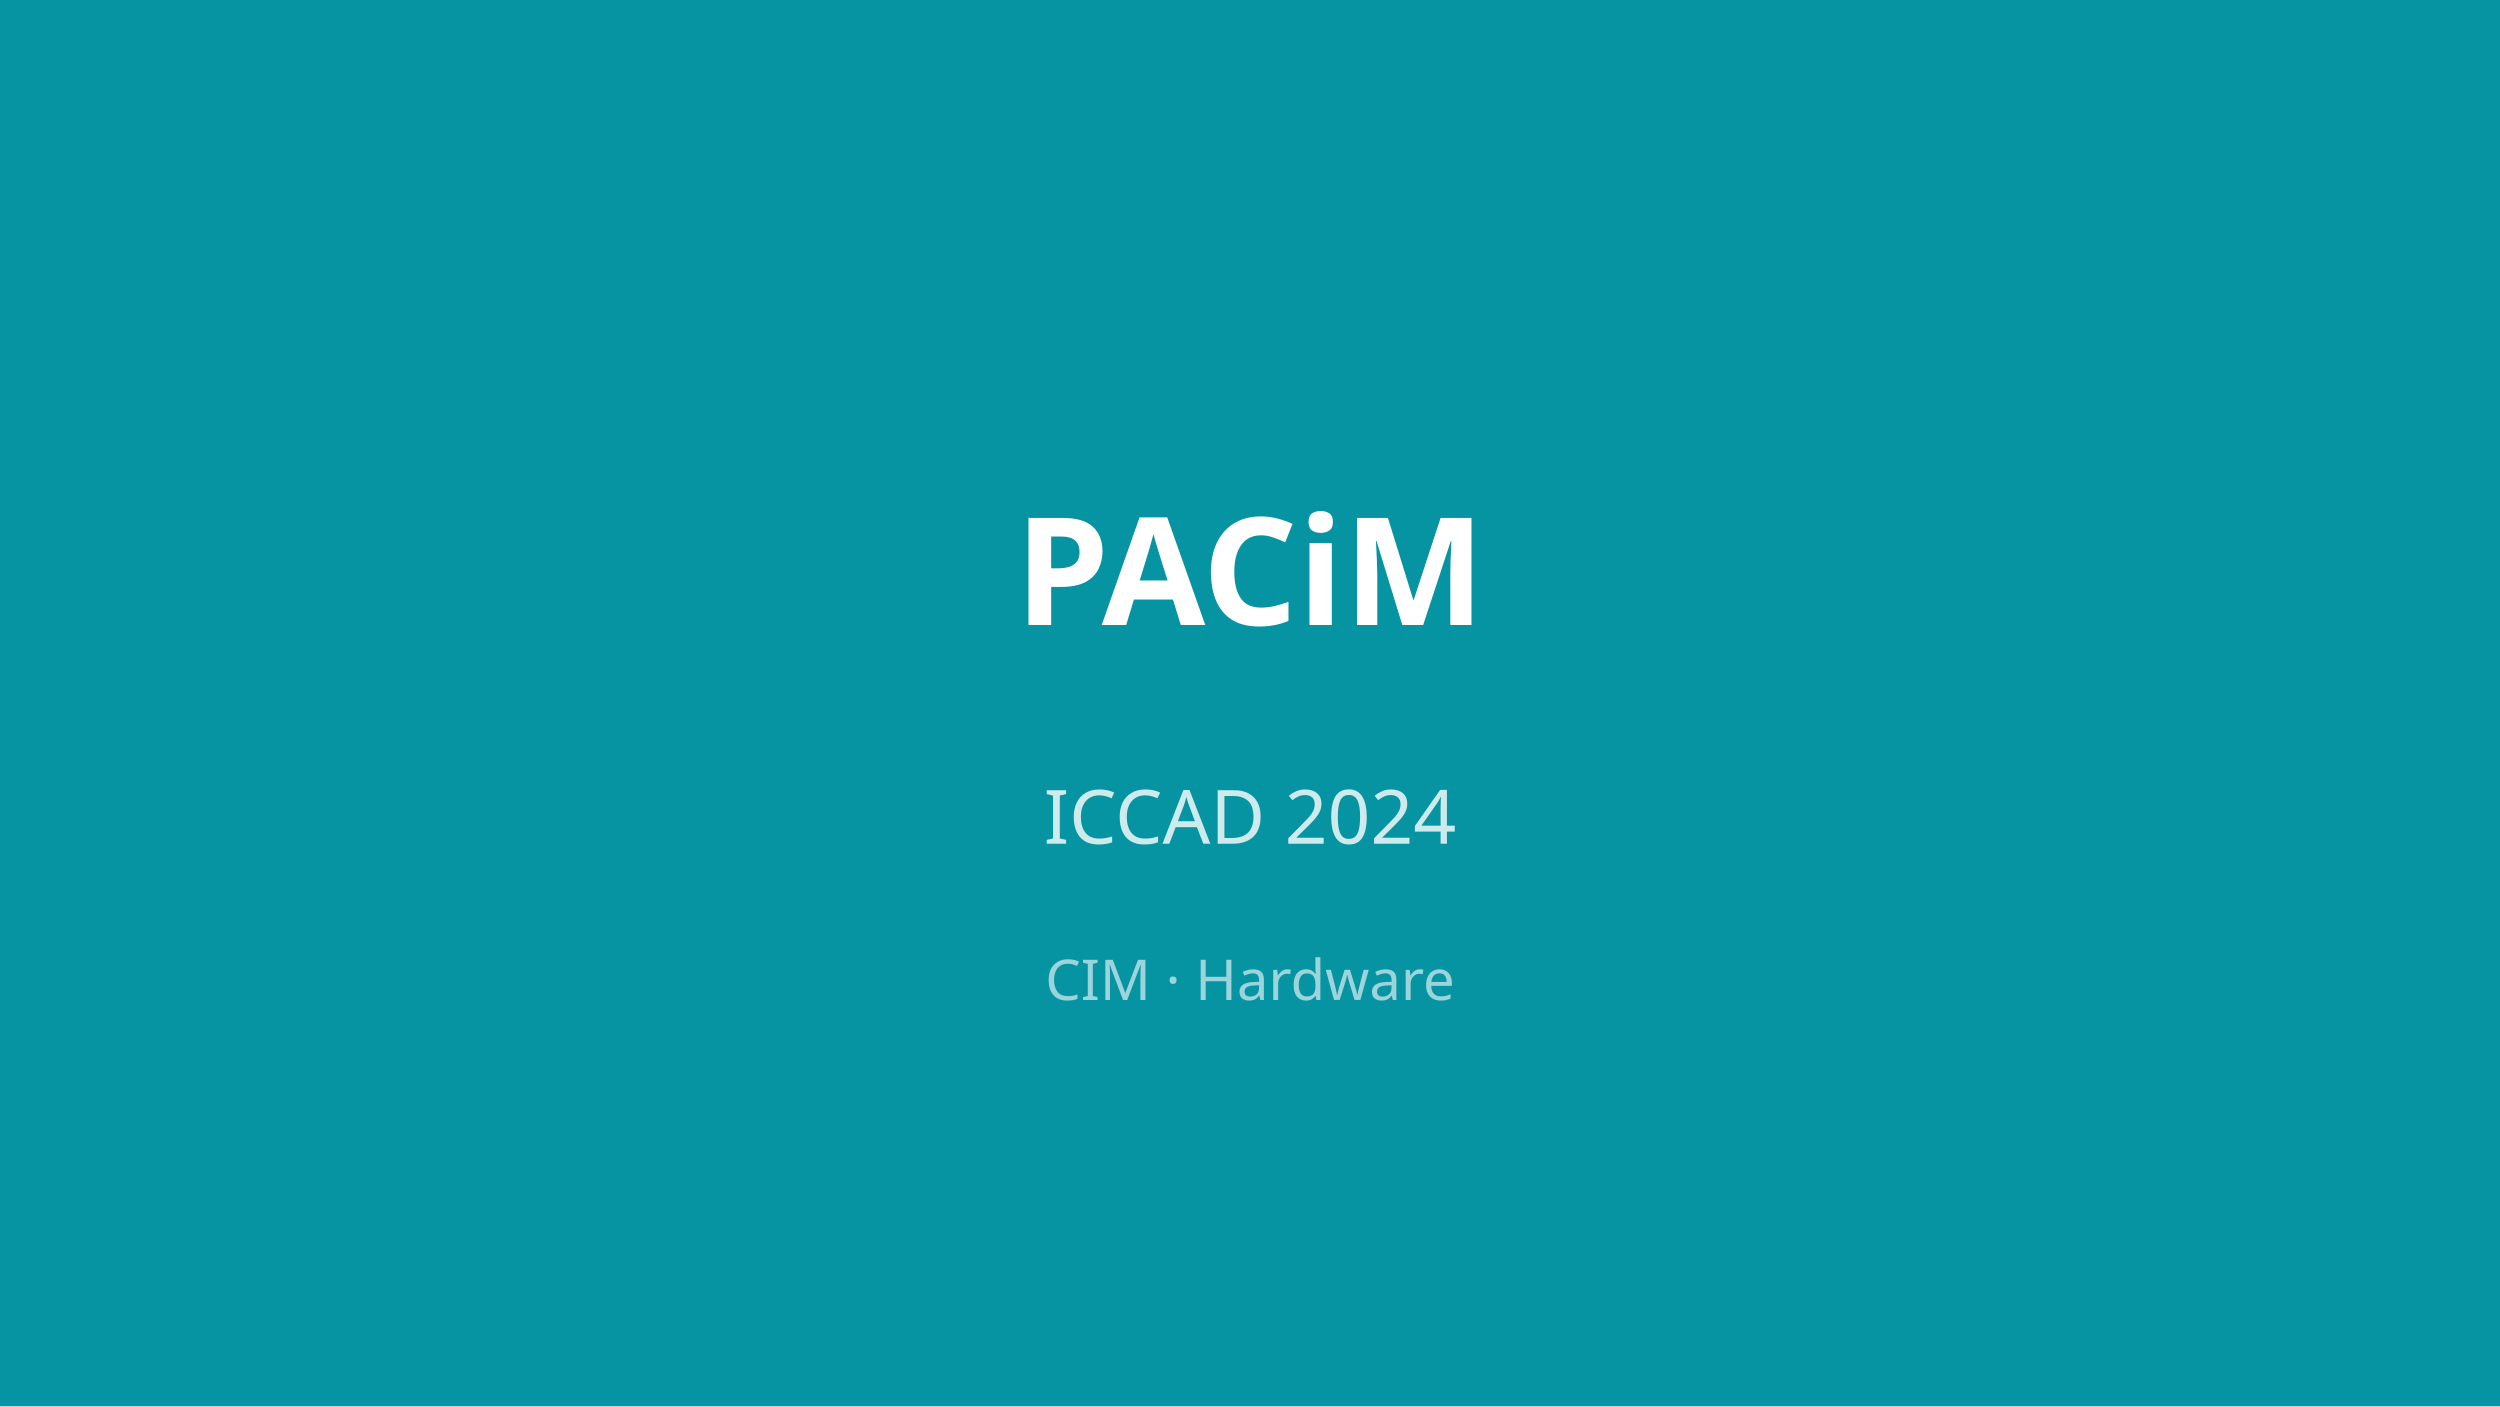
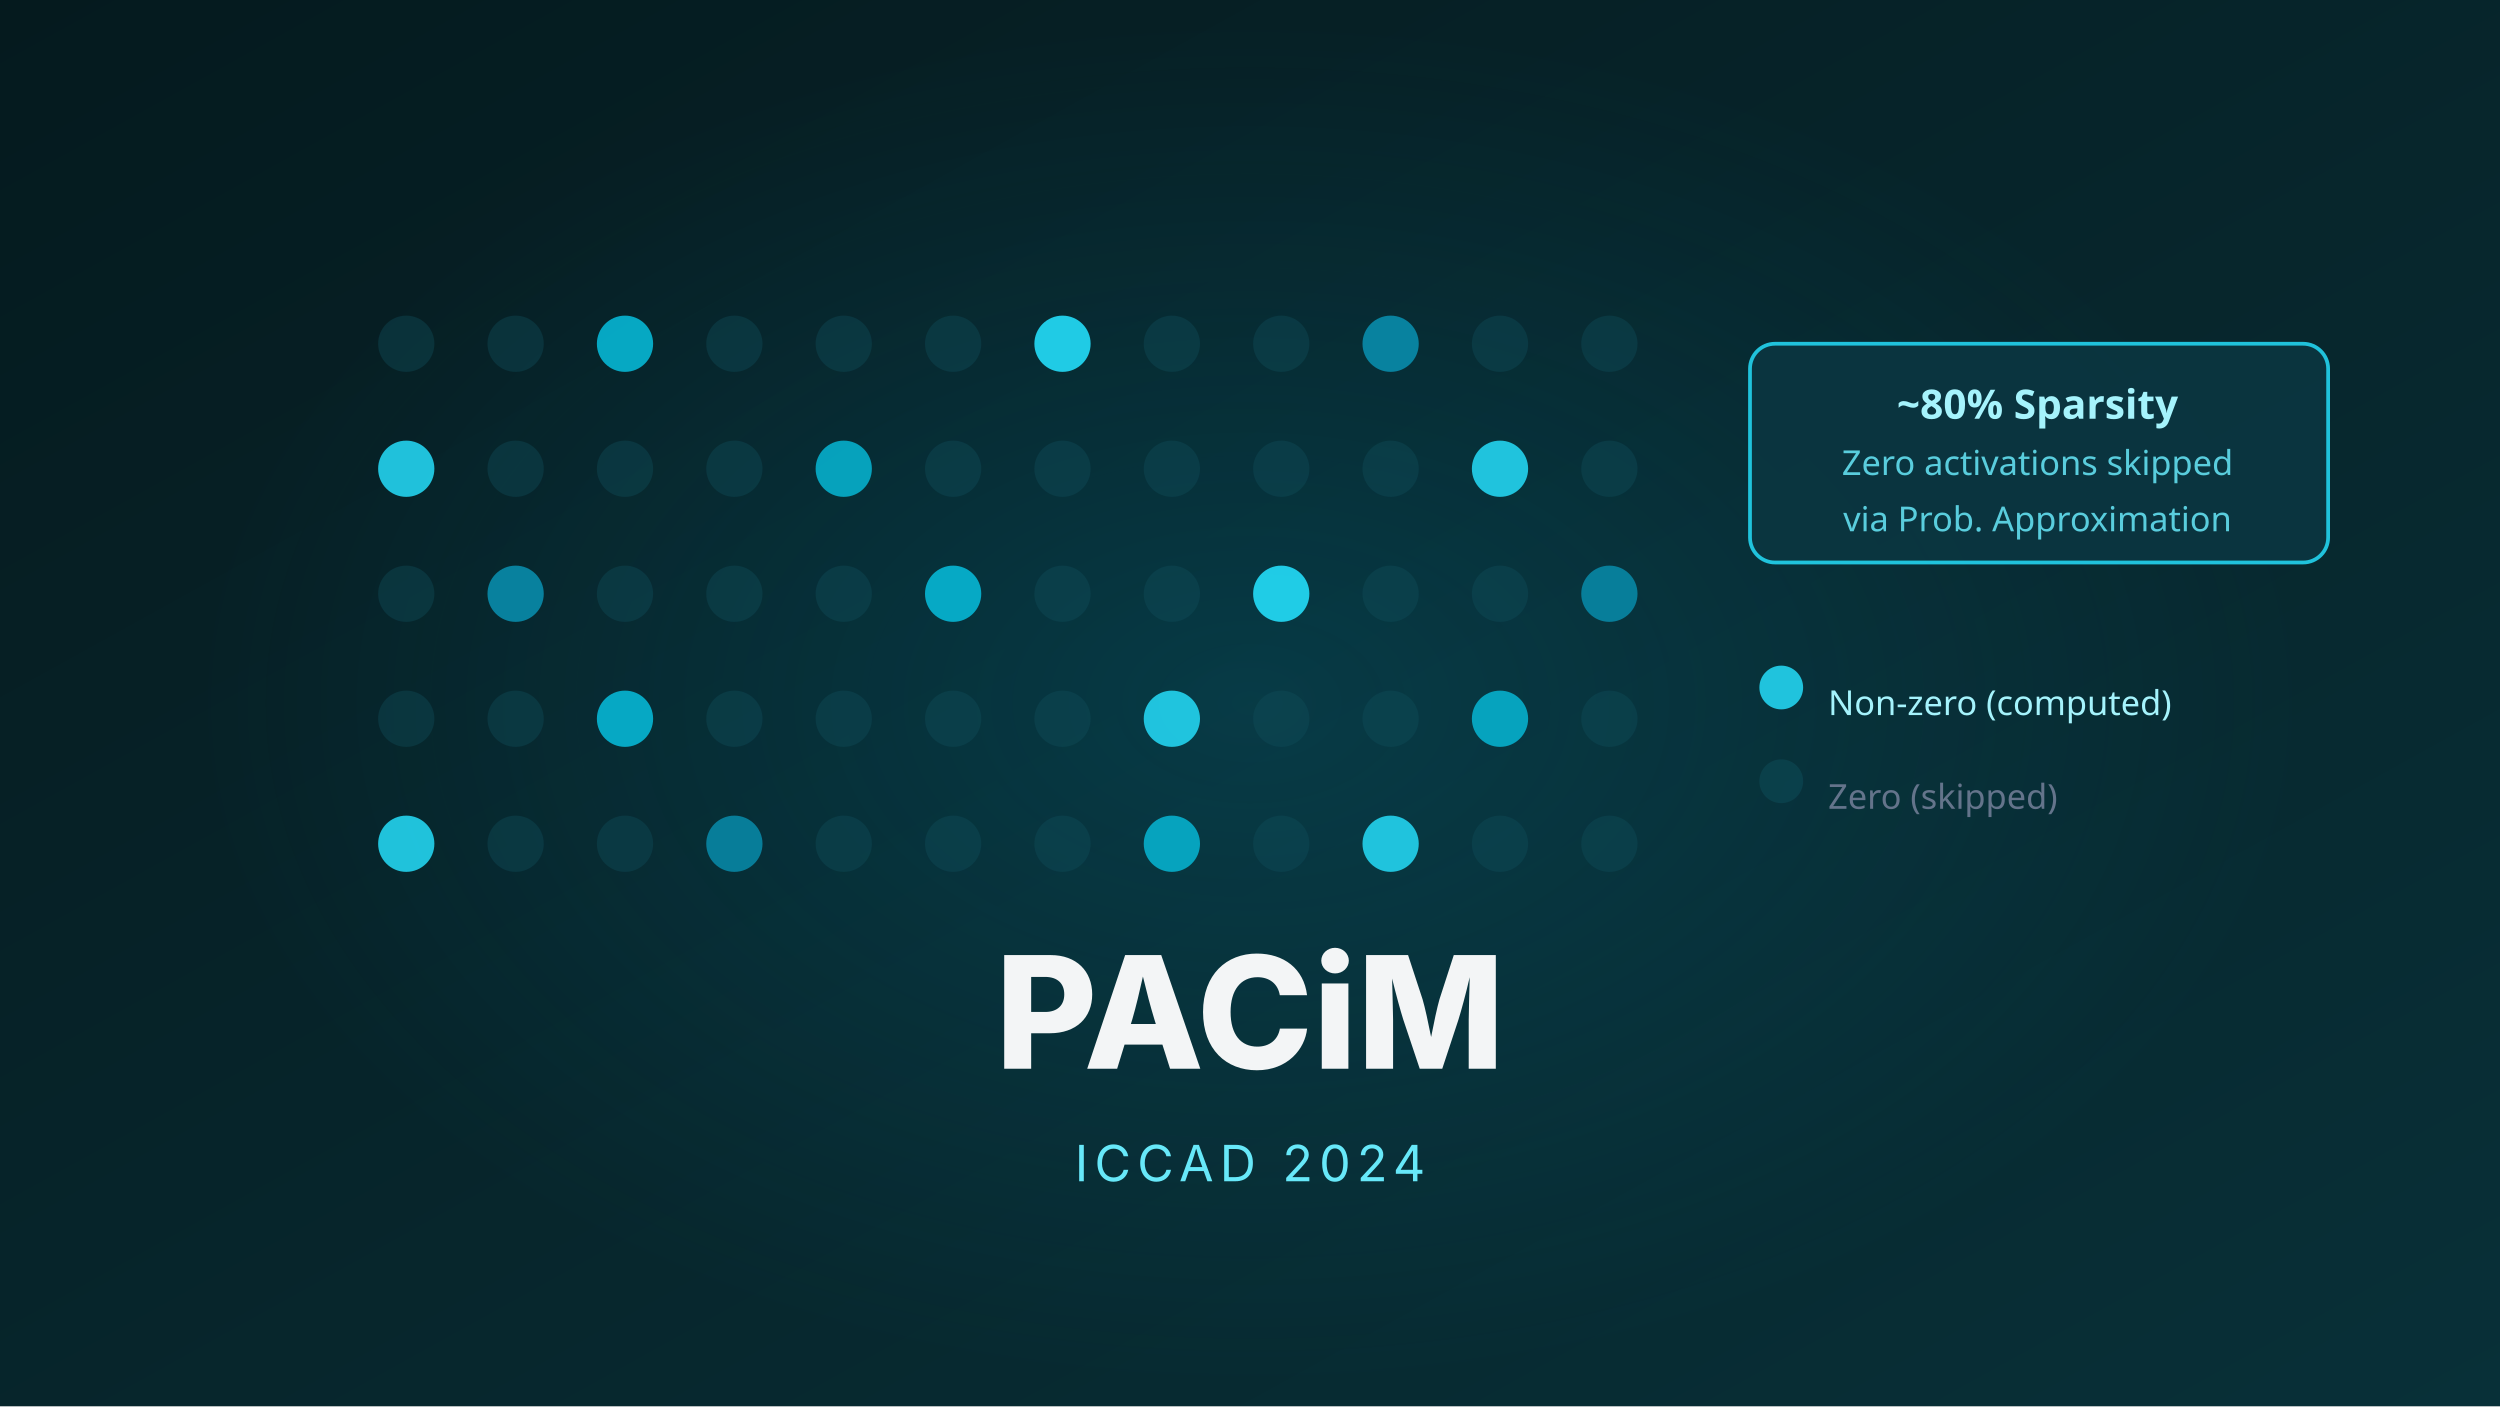
<svg xmlns="http://www.w3.org/2000/svg" width="800" height="450" viewBox="0 0 800 450">
-   <rect width="800" height="450" fill="#0694a2" />
-   <text x="400" y="200" font-family="sans-serif" font-size="48" font-weight="bold" fill="white" text-anchor="middle">PACiM</text>
-   <text x="400" y="270" font-family="sans-serif" font-size="24" fill="rgba(255,255,255,0.8)" text-anchor="middle">ICCAD 2024</text>
-   <text x="400" y="320" font-family="sans-serif" font-size="18" fill="rgba(255,255,255,0.6)" text-anchor="middle">CIM · Hardware</text>
+   <defs>
+     <linearGradient id="bg" x1="0%" y1="0%" x2="100%" y2="100%">
+       <stop offset="0%" stop-color="#051a1e" />
+       <stop offset="100%" stop-color="#083038" />
+     </linearGradient>
+     <radialGradient id="glow" cx="50%" cy="50%" r="50%">
+       <stop offset="0%" stop-color="#0891b2" stop-opacity="0.2" />
+       <stop offset="100%" stop-color="#0891b2" stop-opacity="0" />
+     </radialGradient>
+   </defs>
+   <rect width="800" height="450" fill="url(#bg)" />
+   <ellipse cx="400" cy="225" rx="340" ry="220" fill="url(#glow)" />
+   <g opacity="1">
+     <circle cx="130" cy="110" r="9" fill="#0e4d5a" opacity="0.4" />
+     <circle cx="165" cy="110" r="9" fill="#0e4d5a" opacity="0.4" />
+     <circle cx="200" cy="110" r="9" fill="#06b6d4" opacity="0.9" />
+     <circle cx="235" cy="110" r="9" fill="#0e4d5a" opacity="0.4" />
+     <circle cx="270" cy="110" r="9" fill="#0e4d5a" opacity="0.4" />
+     <circle cx="305" cy="110" r="9" fill="#0e4d5a" opacity="0.4" />
+     <circle cx="340" cy="110" r="9" fill="#22d3ee" opacity="0.95" />
+     <circle cx="375" cy="110" r="9" fill="#0e4d5a" opacity="0.4" />
+     <circle cx="410" cy="110" r="9" fill="#0e4d5a" opacity="0.4" />
+     <circle cx="445" cy="110" r="9" fill="#0891b2" opacity="0.85" />
+     <circle cx="480" cy="110" r="9" fill="#0e4d5a" opacity="0.4" />
+     <circle cx="515" cy="110" r="9" fill="#0e4d5a" opacity="0.4" />
+     <circle cx="130" cy="150" r="9" fill="#22d3ee" opacity="0.9" />
+     <circle cx="165" cy="150" r="9" fill="#0e4d5a" opacity="0.4" />
+     <circle cx="200" cy="150" r="9" fill="#0e4d5a" opacity="0.4" />
+     <circle cx="235" cy="150" r="9" fill="#0e4d5a" opacity="0.4" />
+     <circle cx="270" cy="150" r="9" fill="#06b6d4" opacity="0.85" />
+     <circle cx="305" cy="150" r="9" fill="#0e4d5a" opacity="0.4" />
+     <circle cx="340" cy="150" r="9" fill="#0e4d5a" opacity="0.4" />
+     <circle cx="375" cy="150" r="9" fill="#0e4d5a" opacity="0.4" />
+     <circle cx="410" cy="150" r="9" fill="#0e4d5a" opacity="0.4" />
+     <circle cx="445" cy="150" r="9" fill="#0e4d5a" opacity="0.4" />
+     <circle cx="480" cy="150" r="9" fill="#22d3ee" opacity="0.9" />
+     <circle cx="515" cy="150" r="9" fill="#0e4d5a" opacity="0.4" />
+     <circle cx="130" cy="190" r="9" fill="#0e4d5a" opacity="0.4" />
+     <circle cx="165" cy="190" r="9" fill="#0891b2" opacity="0.85" />
+     <circle cx="200" cy="190" r="9" fill="#0e4d5a" opacity="0.4" />
+     <circle cx="235" cy="190" r="9" fill="#0e4d5a" opacity="0.4" />
+     <circle cx="270" cy="190" r="9" fill="#0e4d5a" opacity="0.4" />
+     <circle cx="305" cy="190" r="9" fill="#06b6d4" opacity="0.9" />
+     <circle cx="340" cy="190" r="9" fill="#0e4d5a" opacity="0.4" />
+     <circle cx="375" cy="190" r="9" fill="#0e4d5a" opacity="0.4" />
+     <circle cx="410" cy="190" r="9" fill="#22d3ee" opacity="0.95" />
+     <circle cx="445" cy="190" r="9" fill="#0e4d5a" opacity="0.4" />
+     <circle cx="480" cy="190" r="9" fill="#0e4d5a" opacity="0.4" />
+     <circle cx="515" cy="190" r="9" fill="#0891b2" opacity="0.8" />
+     <circle cx="130" cy="230" r="9" fill="#0e4d5a" opacity="0.4" />
+     <circle cx="165" cy="230" r="9" fill="#0e4d5a" opacity="0.4" />
+     <circle cx="200" cy="230" r="9" fill="#06b6d4" opacity="0.9" />
+     <circle cx="235" cy="230" r="9" fill="#0e4d5a" opacity="0.4" />
+     <circle cx="270" cy="230" r="9" fill="#0e4d5a" opacity="0.4" />
+     <circle cx="305" cy="230" r="9" fill="#0e4d5a" opacity="0.4" />
+     <circle cx="340" cy="230" r="9" fill="#0e4d5a" opacity="0.4" />
+     <circle cx="375" cy="230" r="9" fill="#22d3ee" opacity="0.9" />
+     <circle cx="410" cy="230" r="9" fill="#0e4d5a" opacity="0.4" />
+     <circle cx="445" cy="230" r="9" fill="#0e4d5a" opacity="0.4" />
+     <circle cx="480" cy="230" r="9" fill="#06b6d4" opacity="0.85" />
+     <circle cx="515" cy="230" r="9" fill="#0e4d5a" opacity="0.4" />
+     <circle cx="130" cy="270" r="9" fill="#22d3ee" opacity="0.9" />
+     <circle cx="165" cy="270" r="9" fill="#0e4d5a" opacity="0.4" />
+     <circle cx="200" cy="270" r="9" fill="#0e4d5a" opacity="0.4" />
+     <circle cx="235" cy="270" r="9" fill="#0891b2" opacity="0.8" />
+     <circle cx="270" cy="270" r="9" fill="#0e4d5a" opacity="0.4" />
+     <circle cx="305" cy="270" r="9" fill="#0e4d5a" opacity="0.4" />
+     <circle cx="340" cy="270" r="9" fill="#0e4d5a" opacity="0.4" />
+     <circle cx="375" cy="270" r="9" fill="#06b6d4" opacity="0.85" />
+     <circle cx="410" cy="270" r="9" fill="#0e4d5a" opacity="0.4" />
+     <circle cx="445" cy="270" r="9" fill="#22d3ee" opacity="0.9" />
+     <circle cx="480" cy="270" r="9" fill="#0e4d5a" opacity="0.4" />
+     <circle cx="515" cy="270" r="9" fill="#0e4d5a" opacity="0.4" />
+   </g>
+   <rect x="560" y="110" width="185" height="70" rx="8" fill="#0a3540" stroke="#22d3ee" stroke-width="1.2" opacity="0.9" />
+   <text x="652" y="134" font-family="system-ui,sans-serif" font-size="13" font-weight="700" fill="#a5f3fc" text-anchor="middle">~80% Sparsity</text>
+   <text x="652" y="152" font-family="system-ui,sans-serif" font-size="11" fill="#67e8f9" text-anchor="middle" opacity="0.85">Zero activations skipped</text>
+   <text x="652" y="170" font-family="system-ui,sans-serif" font-size="11" fill="#67e8f9" text-anchor="middle" opacity="0.85">via Prob. Approximation</text>
+   <circle cx="570" cy="220" r="7" fill="#22d3ee" opacity="0.9" />
+   <text x="585" y="225" font-family="system-ui,sans-serif" font-size="11" fill="#a5f3fc" dominant-baseline="middle">Non-zero (computed)</text>
+   <circle cx="570" cy="250" r="7" fill="#0e4d5a" opacity="0.5" />
+   <text x="585" y="255" font-family="system-ui,sans-serif" font-size="11" fill="#64748b" dominant-baseline="middle">Zero (skipped)</text>
+   <text x="400" y="342" font-family="system-ui,-apple-system,sans-serif" font-size="50" font-weight="800" fill="white" text-anchor="middle" opacity="0.95">PACiM</text>
+   <text x="400" y="378" font-family="system-ui,-apple-system,sans-serif" font-size="16" fill="#67e8f9" text-anchor="middle" letter-spacing="2">ICCAD 2024</text>
</svg>
